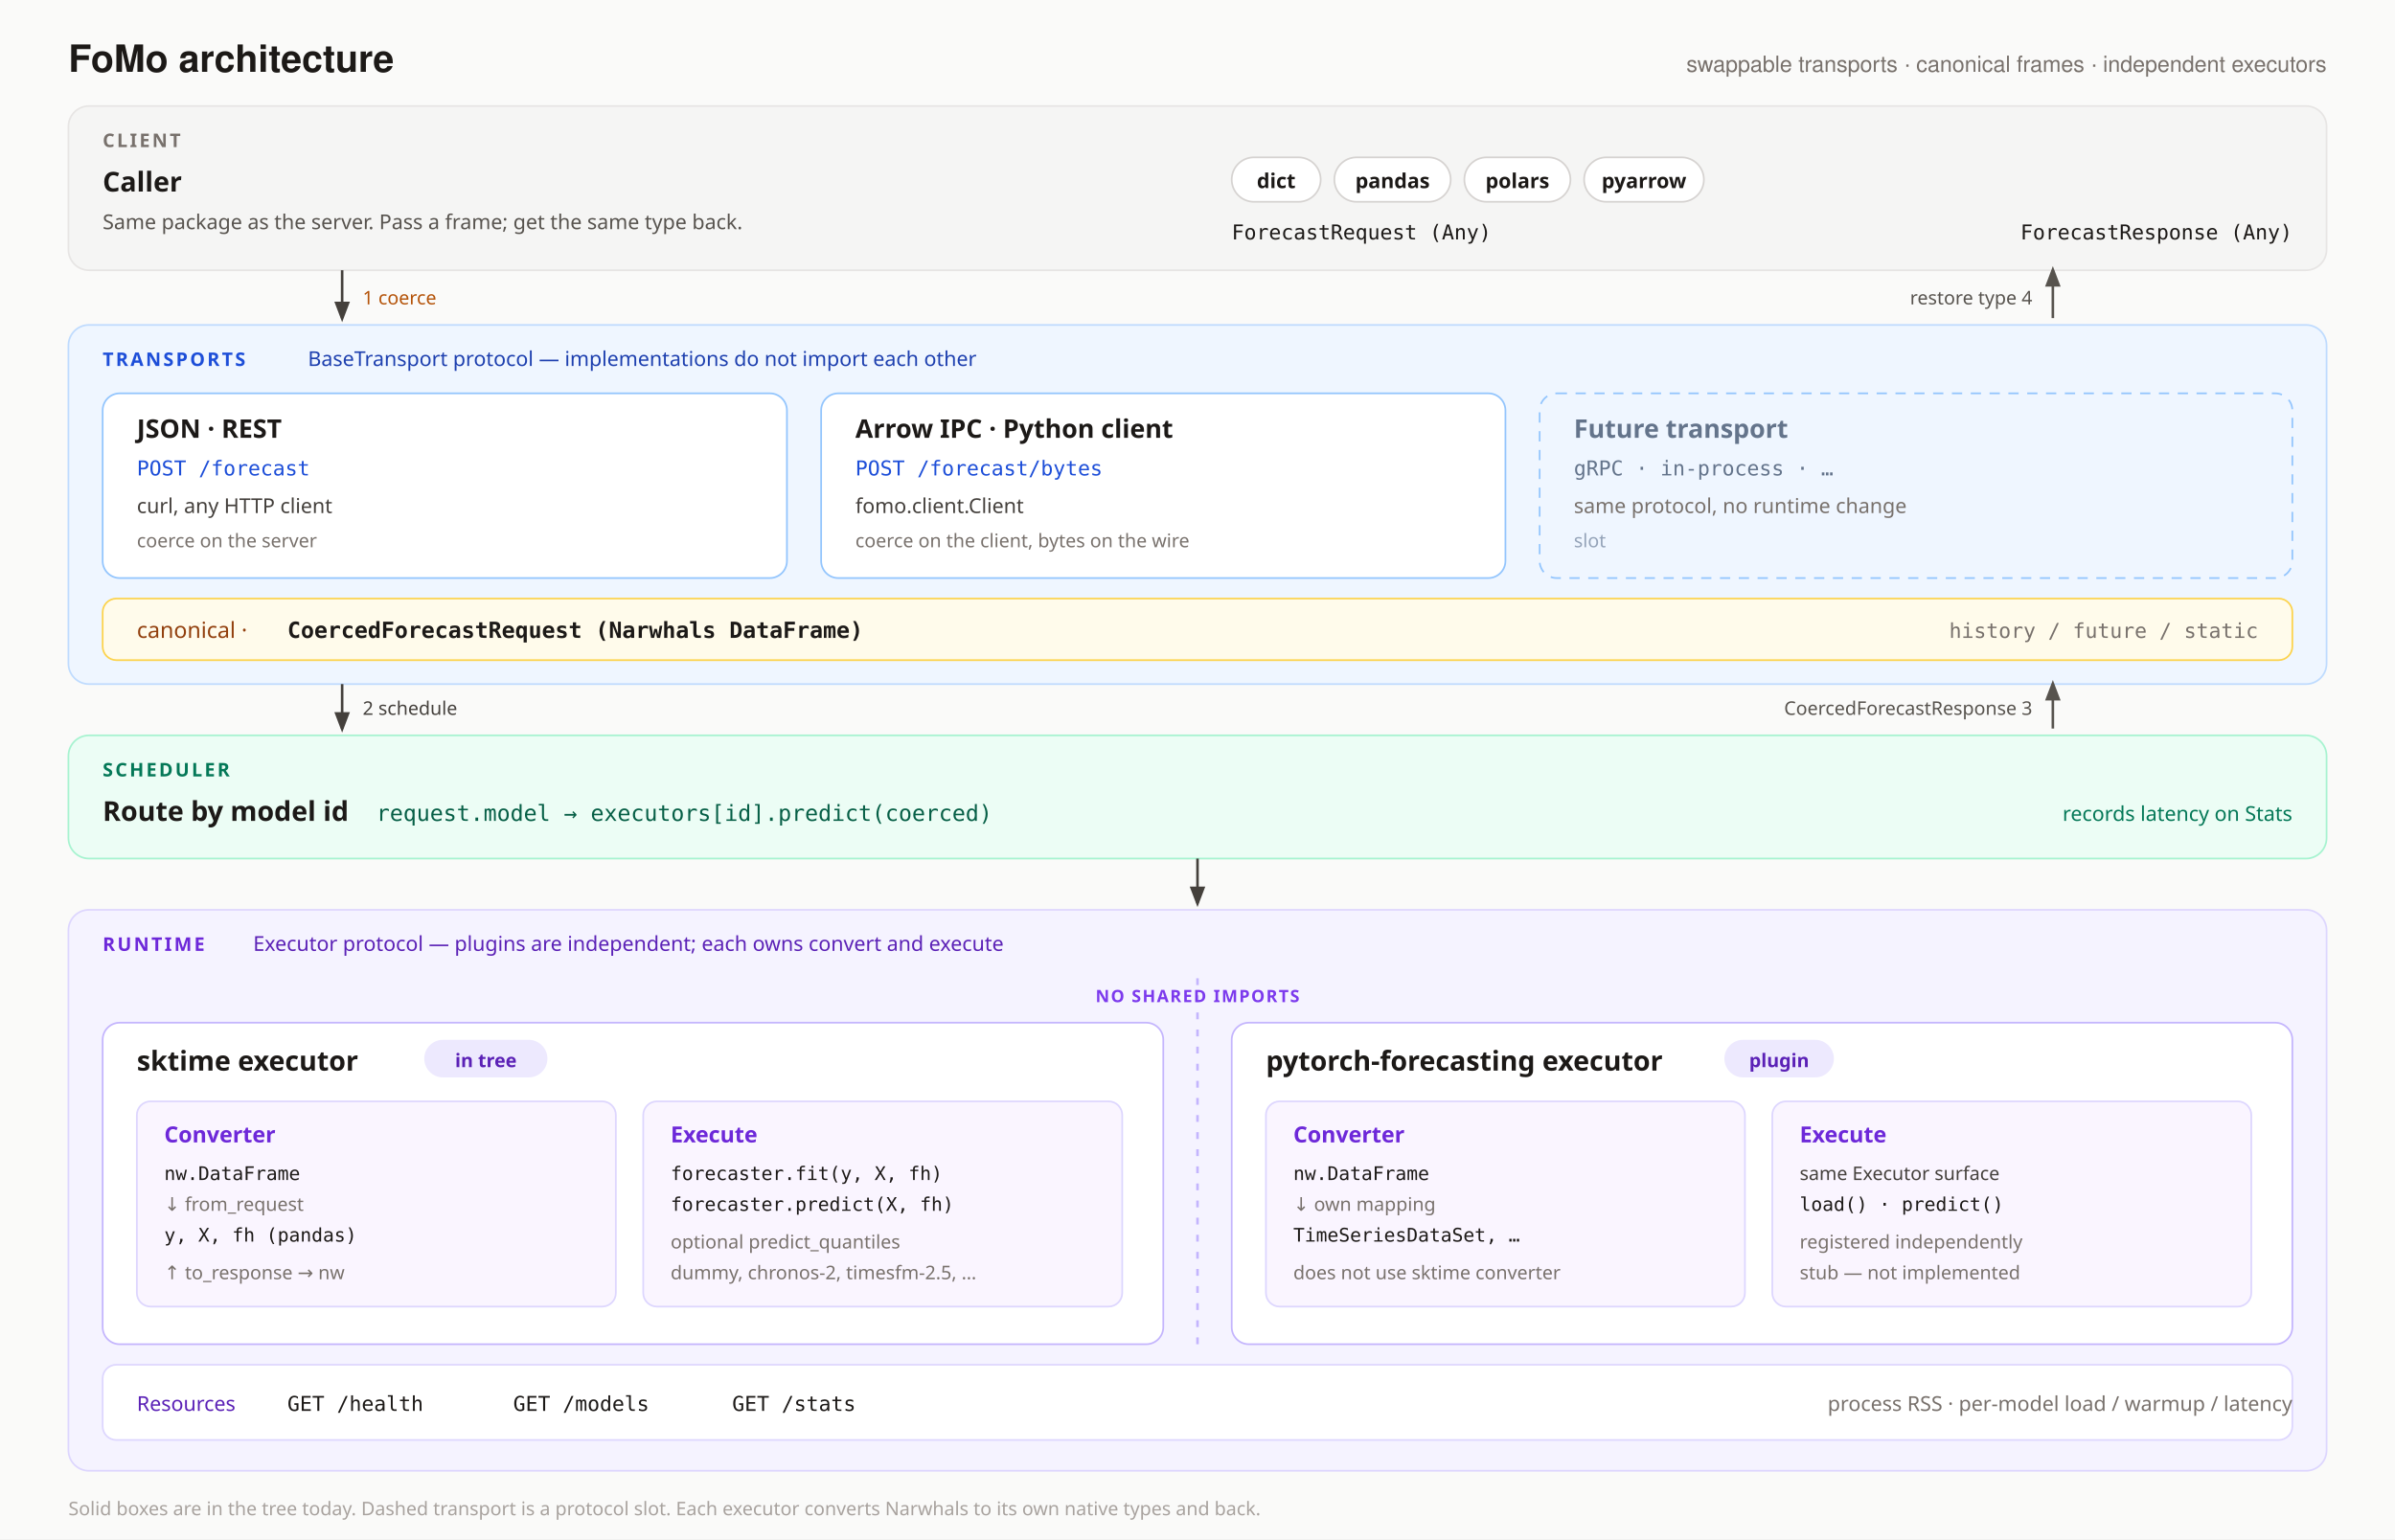
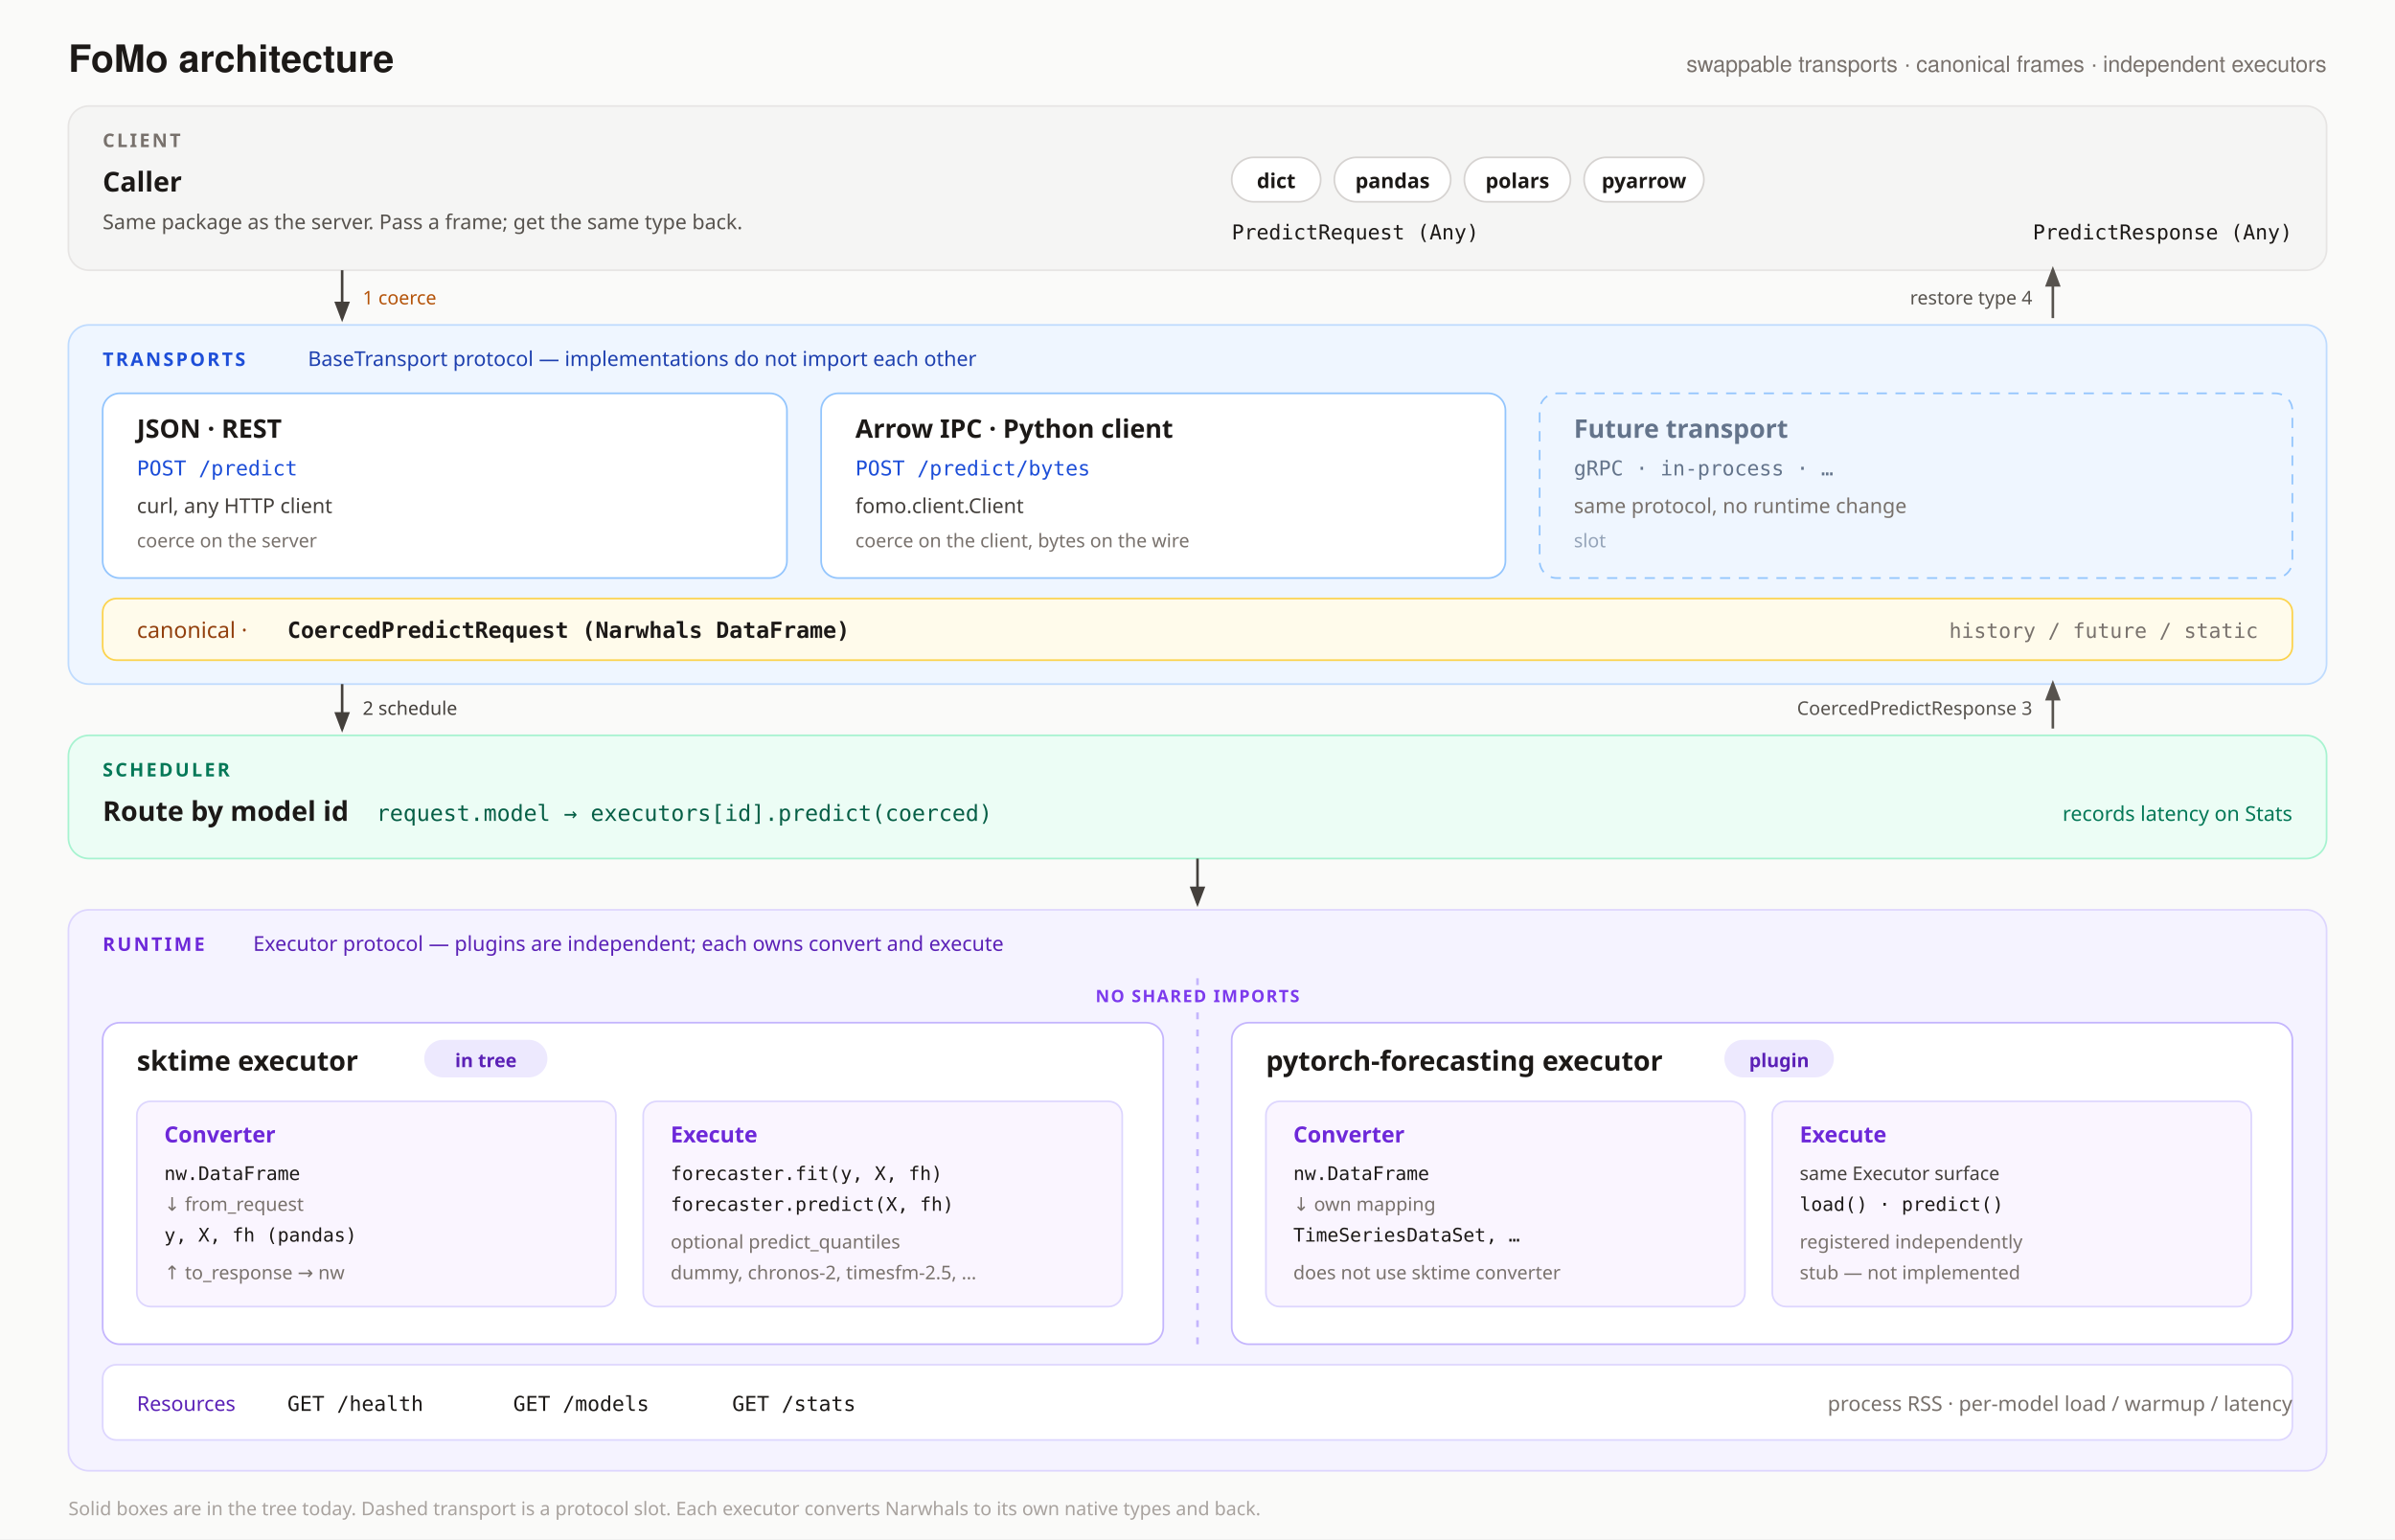
<svg xmlns="http://www.w3.org/2000/svg" viewBox="0 0 1400 900" width="1400" height="900" role="img" aria-labelledby="title desc">
  <defs>
    <marker id="arrow" viewBox="0 0 10 10" refX="8" refY="5" markerWidth="8" markerHeight="8" orient="auto-start-reverse">
      <path d="M 0 1.2 L 10 5 L 0 8.8 Z" fill="#44403C" />
    </marker>
    <marker id="arrow-accent" viewBox="0 0 10 10" refX="8" refY="5" markerWidth="8" markerHeight="8" orient="auto-start-reverse">
      <path d="M 0 1.2 L 10 5 L 0 8.8 Z" fill="#B45309" />
    </marker>
    <marker id="arrow-back" viewBox="0 0 10 10" refX="8" refY="5" markerWidth="8" markerHeight="8" orient="auto-start-reverse">
      <path d="M 0 1.2 L 10 5 L 0 8.8 Z" fill="#57534E" />
    </marker>
  </defs>
  <rect width="1400" height="900" fill="#FAFAF9" />
  <text x="40" y="42" font-family="ui-sans-serif, system-ui, -apple-system, Segoe UI, Helvetica, Arial, sans-serif" font-size="22" font-weight="700" fill="#1C1917">FoMo architecture</text>
  <text x="1360" y="42" text-anchor="end" font-family="ui-sans-serif, system-ui, -apple-system, Segoe UI, Helvetica, Arial, sans-serif" font-size="13" fill="#78716C">swappable transports · canonical frames · independent executors</text>
  <rect x="40" y="62" width="1320" height="96" rx="12" fill="#F5F5F4" stroke="#E7E5E4" />
  <text x="60" y="86" font-family="ui-sans-serif, system-ui, sans-serif" font-size="11" font-weight="600" letter-spacing="0.12em" fill="#78716C">CLIENT</text>
  <text x="60" y="112" font-family="ui-sans-serif, system-ui, sans-serif" font-size="16" font-weight="650" fill="#1C1917">Caller</text>
  <text x="60" y="134" font-family="ui-sans-serif, system-ui, sans-serif" font-size="12" fill="#57534E">Same package as the server. Pass a frame; get the same type back.</text>
  <g font-family="ui-sans-serif, system-ui, sans-serif" font-size="12" font-weight="550">
    <rect x="720" y="92" width="52" height="26" rx="13" fill="#FFFFFF" stroke="#D6D3D1" />
    <text x="746" y="110" text-anchor="middle" fill="#1C1917">dict</text>
    <rect x="780" y="92" width="68" height="26" rx="13" fill="#FFFFFF" stroke="#D6D3D1" />
    <text x="814" y="110" text-anchor="middle" fill="#1C1917">pandas</text>
    <rect x="856" y="92" width="62" height="26" rx="13" fill="#FFFFFF" stroke="#D6D3D1" />
    <text x="887" y="110" text-anchor="middle" fill="#1C1917">polars</text>
    <rect x="926" y="92" width="70" height="26" rx="13" fill="#FFFFFF" stroke="#D6D3D1" />
    <text x="961" y="110" text-anchor="middle" fill="#1C1917">pyarrow</text>
  </g>
-   <text x="720" y="140" font-family="ui-monospace, SFMono-Regular, Menlo, Consolas, monospace" font-size="12" fill="#1C1917">ForecastRequest (Any)</text>
-   <text x="1340" y="140" text-anchor="end" font-family="ui-monospace, SFMono-Regular, Menlo, Consolas, monospace" font-size="12" fill="#1C1917">ForecastResponse (Any)</text>
+   <text x="720" y="140" font-family="ui-monospace, SFMono-Regular, Menlo, Consolas, monospace" font-size="12" fill="#1C1917">PredictRequest (Any)</text>
+   <text x="1340" y="140" text-anchor="end" font-family="ui-monospace, SFMono-Regular, Menlo, Consolas, monospace" font-size="12" fill="#1C1917">PredictResponse (Any)</text>
  <line x1="200" y1="158" x2="200" y2="186" stroke="#44403C" stroke-width="1.5" marker-end="url(#arrow)" />
  <text x="212" y="178" font-family="ui-sans-serif, system-ui, sans-serif" font-size="11" fill="#B45309">1  coerce</text>
  <line x1="1200" y1="186" x2="1200" y2="158" stroke="#57534E" stroke-width="1.5" marker-end="url(#arrow-back)" />
  <text x="1188" y="178" text-anchor="end" font-family="ui-sans-serif, system-ui, sans-serif" font-size="11" fill="#57534E">restore type  4</text>
  <rect x="40" y="190" width="1320" height="210" rx="12" fill="#EFF6FF" stroke="#BFDBFE" />
  <text x="60" y="214" font-family="ui-sans-serif, system-ui, sans-serif" font-size="11" font-weight="600" letter-spacing="0.12em" fill="#1D4ED8">TRANSPORTS</text>
  <text x="180" y="214" font-family="ui-sans-serif, system-ui, sans-serif" font-size="12" fill="#1E40AF">BaseTransport protocol — implementations do not import each other</text>
  <rect x="60" y="230" width="400" height="108" rx="10" fill="#FFFFFF" stroke="#93C5FD" />
  <text x="80" y="256" font-family="ui-sans-serif, system-ui, sans-serif" font-size="15" font-weight="650" fill="#1C1917">JSON  ·  REST</text>
-   <text x="80" y="278" font-family="ui-monospace, SFMono-Regular, Menlo, Consolas, monospace" font-size="12" fill="#1D4ED8">POST /forecast</text>
+   <text x="80" y="278" font-family="ui-monospace, SFMono-Regular, Menlo, Consolas, monospace" font-size="12" fill="#1D4ED8">POST /predict</text>
  <text x="80" y="300" font-family="ui-sans-serif, system-ui, sans-serif" font-size="12" fill="#44403C">curl, any HTTP client</text>
  <text x="80" y="320" font-family="ui-sans-serif, system-ui, sans-serif" font-size="11" fill="#78716C">coerce on the server</text>
  <rect x="480" y="230" width="400" height="108" rx="10" fill="#FFFFFF" stroke="#93C5FD" />
  <text x="500" y="256" font-family="ui-sans-serif, system-ui, sans-serif" font-size="15" font-weight="650" fill="#1C1917">Arrow IPC  ·  Python client</text>
-   <text x="500" y="278" font-family="ui-monospace, SFMono-Regular, Menlo, Consolas, monospace" font-size="12" fill="#1D4ED8">POST /forecast/bytes</text>
+   <text x="500" y="278" font-family="ui-monospace, SFMono-Regular, Menlo, Consolas, monospace" font-size="12" fill="#1D4ED8">POST /predict/bytes</text>
  <text x="500" y="300" font-family="ui-sans-serif, system-ui, sans-serif" font-size="12" fill="#44403C">fomo.client.Client</text>
  <text x="500" y="320" font-family="ui-sans-serif, system-ui, sans-serif" font-size="11" fill="#78716C">coerce on the client, bytes on the wire</text>
  <rect x="900" y="230" width="440" height="108" rx="10" fill="none" stroke="#93C5FD" stroke-dasharray="6 5" />
  <text x="920" y="256" font-family="ui-sans-serif, system-ui, sans-serif" font-size="15" font-weight="650" fill="#64748B">Future transport</text>
  <text x="920" y="278" font-family="ui-monospace, SFMono-Regular, Menlo, Consolas, monospace" font-size="12" fill="#64748B">gRPC  ·  in-process  ·  …</text>
  <text x="920" y="300" font-family="ui-sans-serif, system-ui, sans-serif" font-size="12" fill="#78716C">same protocol, no runtime change</text>
  <text x="920" y="320" font-family="ui-sans-serif, system-ui, sans-serif" font-size="11" fill="#94A3B8">slot</text>
  <rect x="60" y="350" width="1280" height="36" rx="8" fill="#FFFBEB" stroke="#FCD34D" />
  <text x="80" y="373" font-family="ui-sans-serif, system-ui, sans-serif" font-size="13" fill="#92400E">canonical  ·</text>
-   <text x="168" y="373" font-family="ui-monospace, SFMono-Regular, Menlo, Consolas, monospace" font-size="13" font-weight="600" fill="#1C1917">CoercedForecastRequest  (Narwhals DataFrame)</text>
+   <text x="168" y="373" font-family="ui-monospace, SFMono-Regular, Menlo, Consolas, monospace" font-size="13" font-weight="600" fill="#1C1917">CoercedPredictRequest  (Narwhals DataFrame)</text>
  <text x="1320" y="373" text-anchor="end" font-family="ui-monospace, SFMono-Regular, Menlo, Consolas, monospace" font-size="12" fill="#78716C">history / future / static</text>
  <line x1="200" y1="400" x2="200" y2="426" stroke="#44403C" stroke-width="1.5" marker-end="url(#arrow)" />
  <text x="212" y="418" font-family="ui-sans-serif, system-ui, sans-serif" font-size="11" fill="#44403C">2  schedule</text>
  <line x1="1200" y1="426" x2="1200" y2="400" stroke="#57534E" stroke-width="1.5" marker-end="url(#arrow-back)" />
-   <text x="1188" y="418" text-anchor="end" font-family="ui-sans-serif, system-ui, sans-serif" font-size="11" fill="#57534E">CoercedForecastResponse  3</text>
+   <text x="1188" y="418" text-anchor="end" font-family="ui-sans-serif, system-ui, sans-serif" font-size="11" fill="#57534E">CoercedPredictResponse  3</text>
  <rect x="40" y="430" width="1320" height="72" rx="12" fill="#ECFDF5" stroke="#A7F3D0" />
  <text x="60" y="454" font-family="ui-sans-serif, system-ui, sans-serif" font-size="11" font-weight="600" letter-spacing="0.12em" fill="#047857">SCHEDULER</text>
  <text x="60" y="480" font-family="ui-sans-serif, system-ui, sans-serif" font-size="16" font-weight="650" fill="#1C1917">Route by model id</text>
  <text x="220" y="480" font-family="ui-monospace, SFMono-Regular, Menlo, Consolas, monospace" font-size="13" fill="#065F46">request.model  →  executors[id].predict(coerced)</text>
  <text x="1340" y="480" text-anchor="end" font-family="ui-sans-serif, system-ui, sans-serif" font-size="12" fill="#047857">records latency on Stats</text>
  <line x1="700" y1="502" x2="700" y2="528" stroke="#44403C" stroke-width="1.5" marker-end="url(#arrow)" />
  <rect x="40" y="532" width="1320" height="328" rx="12" fill="#F5F3FF" stroke="#DDD6FE" />
  <text x="60" y="556" font-family="ui-sans-serif, system-ui, sans-serif" font-size="11" font-weight="600" letter-spacing="0.12em" fill="#6D28D9">RUNTIME</text>
  <text x="148" y="556" font-family="ui-sans-serif, system-ui, sans-serif" font-size="12" fill="#5B21B6">Executor protocol — plugins are independent; each owns convert and execute</text>
  <line x1="700" y1="572" x2="700" y2="792" stroke="#C4B5FD" stroke-width="1.5" stroke-dasharray="4 6" />
  <text x="700" y="586" text-anchor="middle" font-family="ui-sans-serif, system-ui, sans-serif" font-size="10" font-weight="600" letter-spacing="0.08em" fill="#7C3AED">NO SHARED IMPORTS</text>
  <rect x="60" y="598" width="620" height="188" rx="10" fill="#FFFFFF" stroke="#C4B5FD" />
  <text x="80" y="626" font-family="ui-sans-serif, system-ui, sans-serif" font-size="16" font-weight="650" fill="#1C1917">sktime executor</text>
  <rect x="248" y="608" width="72" height="22" rx="11" fill="#EDE9FE" />
  <text x="284" y="624" text-anchor="middle" font-family="ui-sans-serif, system-ui, sans-serif" font-size="11" font-weight="600" fill="#5B21B6">in tree</text>
  <rect x="80" y="644" width="280" height="120" rx="8" fill="#FAF5FF" stroke="#DDD6FE" />
  <text x="96" y="668" font-family="ui-sans-serif, system-ui, sans-serif" font-size="13" font-weight="650" fill="#6D28D9">Converter</text>
  <text x="96" y="690" font-family="ui-monospace, SFMono-Regular, Menlo, Consolas, monospace" font-size="11" fill="#1C1917">nw.DataFrame</text>
  <text x="96" y="708" font-family="ui-sans-serif, system-ui, sans-serif" font-size="11" fill="#78716C">↓  from_request</text>
  <text x="96" y="726" font-family="ui-monospace, SFMono-Regular, Menlo, Consolas, monospace" font-size="11" fill="#1C1917">y, X, fh  (pandas)</text>
  <text x="96" y="748" font-family="ui-sans-serif, system-ui, sans-serif" font-size="11" fill="#78716C">↑  to_response  →  nw</text>
  <rect x="376" y="644" width="280" height="120" rx="8" fill="#FAF5FF" stroke="#DDD6FE" />
  <text x="392" y="668" font-family="ui-sans-serif, system-ui, sans-serif" font-size="13" font-weight="650" fill="#6D28D9">Execute</text>
  <text x="392" y="690" font-family="ui-monospace, SFMono-Regular, Menlo, Consolas, monospace" font-size="11" fill="#1C1917">forecaster.fit(y, X, fh)</text>
  <text x="392" y="708" font-family="ui-monospace, SFMono-Regular, Menlo, Consolas, monospace" font-size="11" fill="#1C1917">forecaster.predict(X, fh)</text>
  <text x="392" y="730" font-family="ui-sans-serif, system-ui, sans-serif" font-size="11" fill="#78716C">optional predict_quantiles</text>
  <text x="392" y="748" font-family="ui-sans-serif, system-ui, sans-serif" font-size="11" fill="#78716C">dummy, chronos-2, timesfm-2.5, …</text>
  <rect x="720" y="598" width="620" height="188" rx="10" fill="#FFFFFF" stroke="#C4B5FD" />
  <text x="740" y="626" font-family="ui-sans-serif, system-ui, sans-serif" font-size="16" font-weight="650" fill="#1C1917">pytorch-forecasting executor</text>
  <rect x="1008" y="608" width="64" height="22" rx="11" fill="#EDE9FE" />
  <text x="1040" y="624" text-anchor="middle" font-family="ui-sans-serif, system-ui, sans-serif" font-size="11" font-weight="600" fill="#5B21B6">plugin</text>
  <rect x="740" y="644" width="280" height="120" rx="8" fill="#FAF5FF" stroke="#DDD6FE" />
  <text x="756" y="668" font-family="ui-sans-serif, system-ui, sans-serif" font-size="13" font-weight="650" fill="#6D28D9">Converter</text>
  <text x="756" y="690" font-family="ui-monospace, SFMono-Regular, Menlo, Consolas, monospace" font-size="11" fill="#1C1917">nw.DataFrame</text>
  <text x="756" y="708" font-family="ui-sans-serif, system-ui, sans-serif" font-size="11" fill="#78716C">↓  own mapping</text>
  <text x="756" y="726" font-family="ui-monospace, SFMono-Regular, Menlo, Consolas, monospace" font-size="11" fill="#1C1917">TimeSeriesDataSet, …</text>
  <text x="756" y="748" font-family="ui-sans-serif, system-ui, sans-serif" font-size="11" fill="#78716C">does not use sktime converter</text>
  <rect x="1036" y="644" width="280" height="120" rx="8" fill="#FAF5FF" stroke="#DDD6FE" />
  <text x="1052" y="668" font-family="ui-sans-serif, system-ui, sans-serif" font-size="13" font-weight="650" fill="#6D28D9">Execute</text>
  <text x="1052" y="690" font-family="ui-sans-serif, system-ui, sans-serif" font-size="11" fill="#44403C">same Executor surface</text>
  <text x="1052" y="708" font-family="ui-monospace, SFMono-Regular, Menlo, Consolas, monospace" font-size="11" fill="#1C1917">load() · predict()</text>
  <text x="1052" y="730" font-family="ui-sans-serif, system-ui, sans-serif" font-size="11" fill="#78716C">registered independently</text>
  <text x="1052" y="748" font-family="ui-sans-serif, system-ui, sans-serif" font-size="11" fill="#78716C">stub — not implemented</text>
  <rect x="60" y="798" width="1280" height="44" rx="8" fill="#FFFFFF" stroke="#DDD6FE" />
  <text x="80" y="825" font-family="ui-sans-serif, system-ui, sans-serif" font-size="12" fill="#5B21B6">Resources</text>
  <text x="168" y="825" font-family="ui-monospace, SFMono-Regular, Menlo, Consolas, monospace" font-size="12" fill="#1C1917">GET /health</text>
  <text x="300" y="825" font-family="ui-monospace, SFMono-Regular, Menlo, Consolas, monospace" font-size="12" fill="#1C1917">GET /models</text>
  <text x="428" y="825" font-family="ui-monospace, SFMono-Regular, Menlo, Consolas, monospace" font-size="12" fill="#1C1917">GET /stats</text>
  <text x="1340" y="825" text-anchor="end" font-family="ui-sans-serif, system-ui, sans-serif" font-size="12" fill="#78716C">process RSS · per-model load / warmup / latency</text>
  <text x="40" y="886" font-family="ui-sans-serif, system-ui, sans-serif" font-size="11" fill="#A8A29E">Solid boxes are in the tree today. Dashed transport is a protocol slot. Each executor converts Narwhals to its own native types and back.</text>
</svg>
